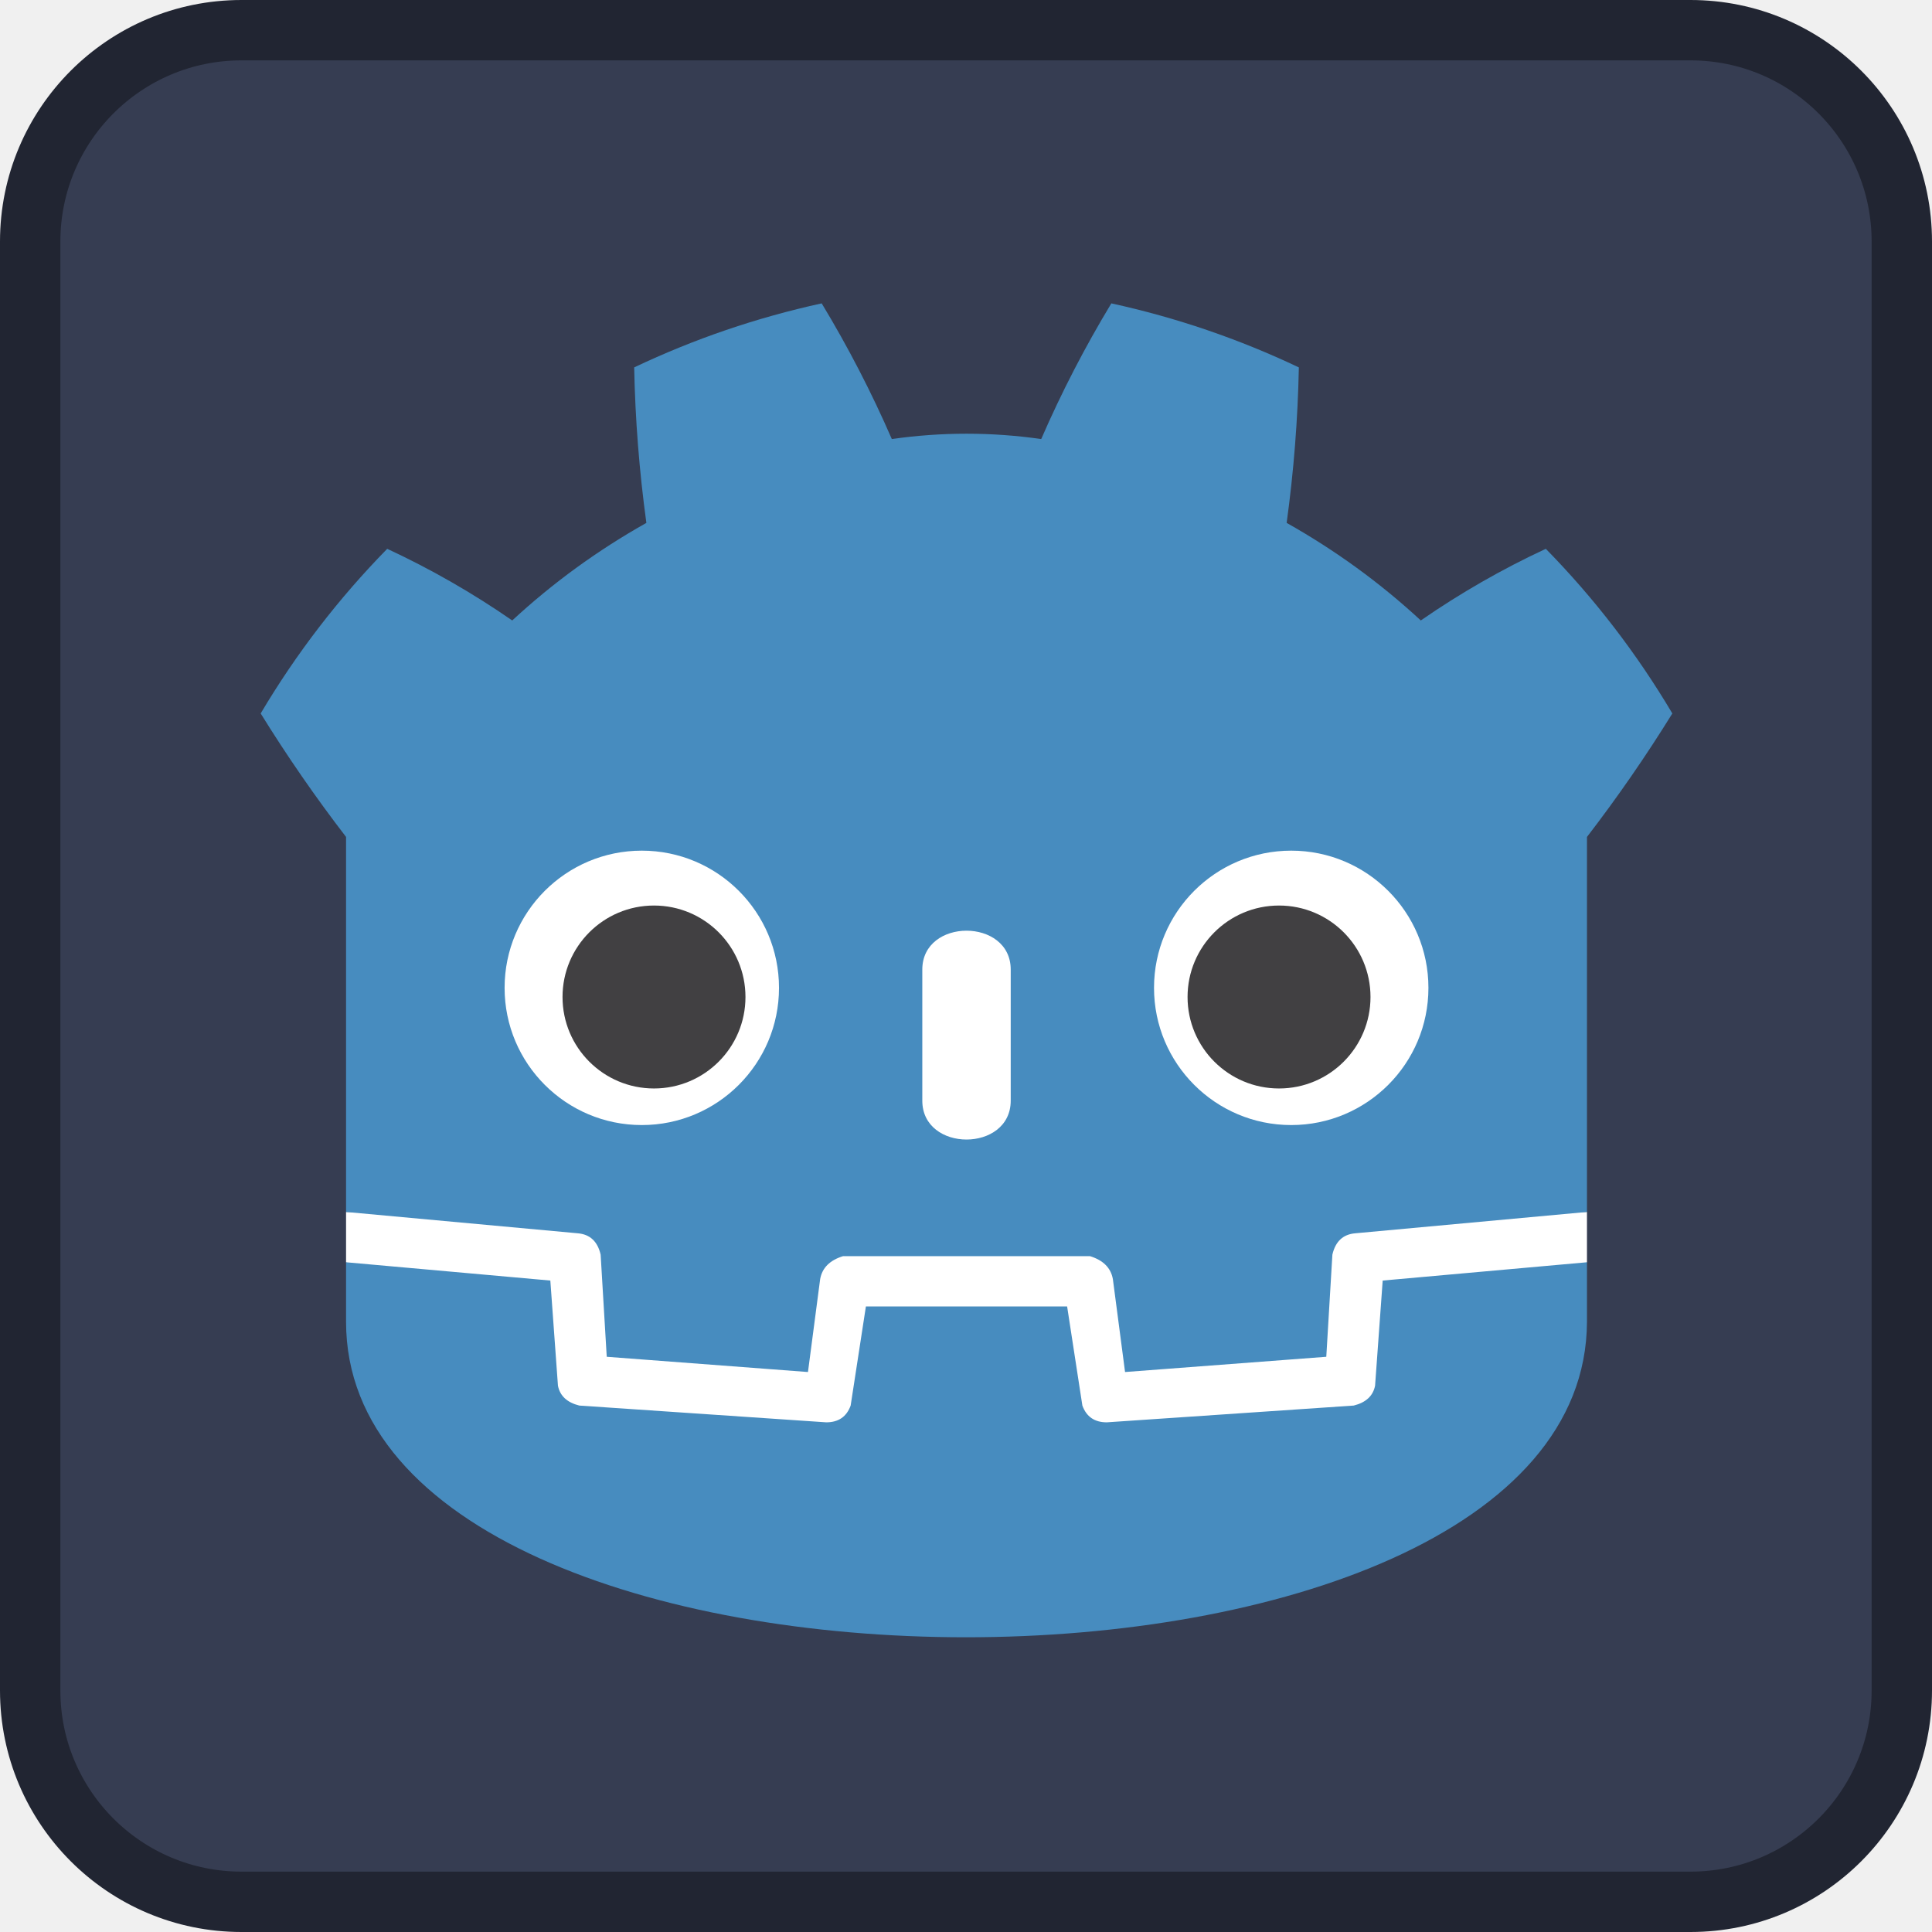
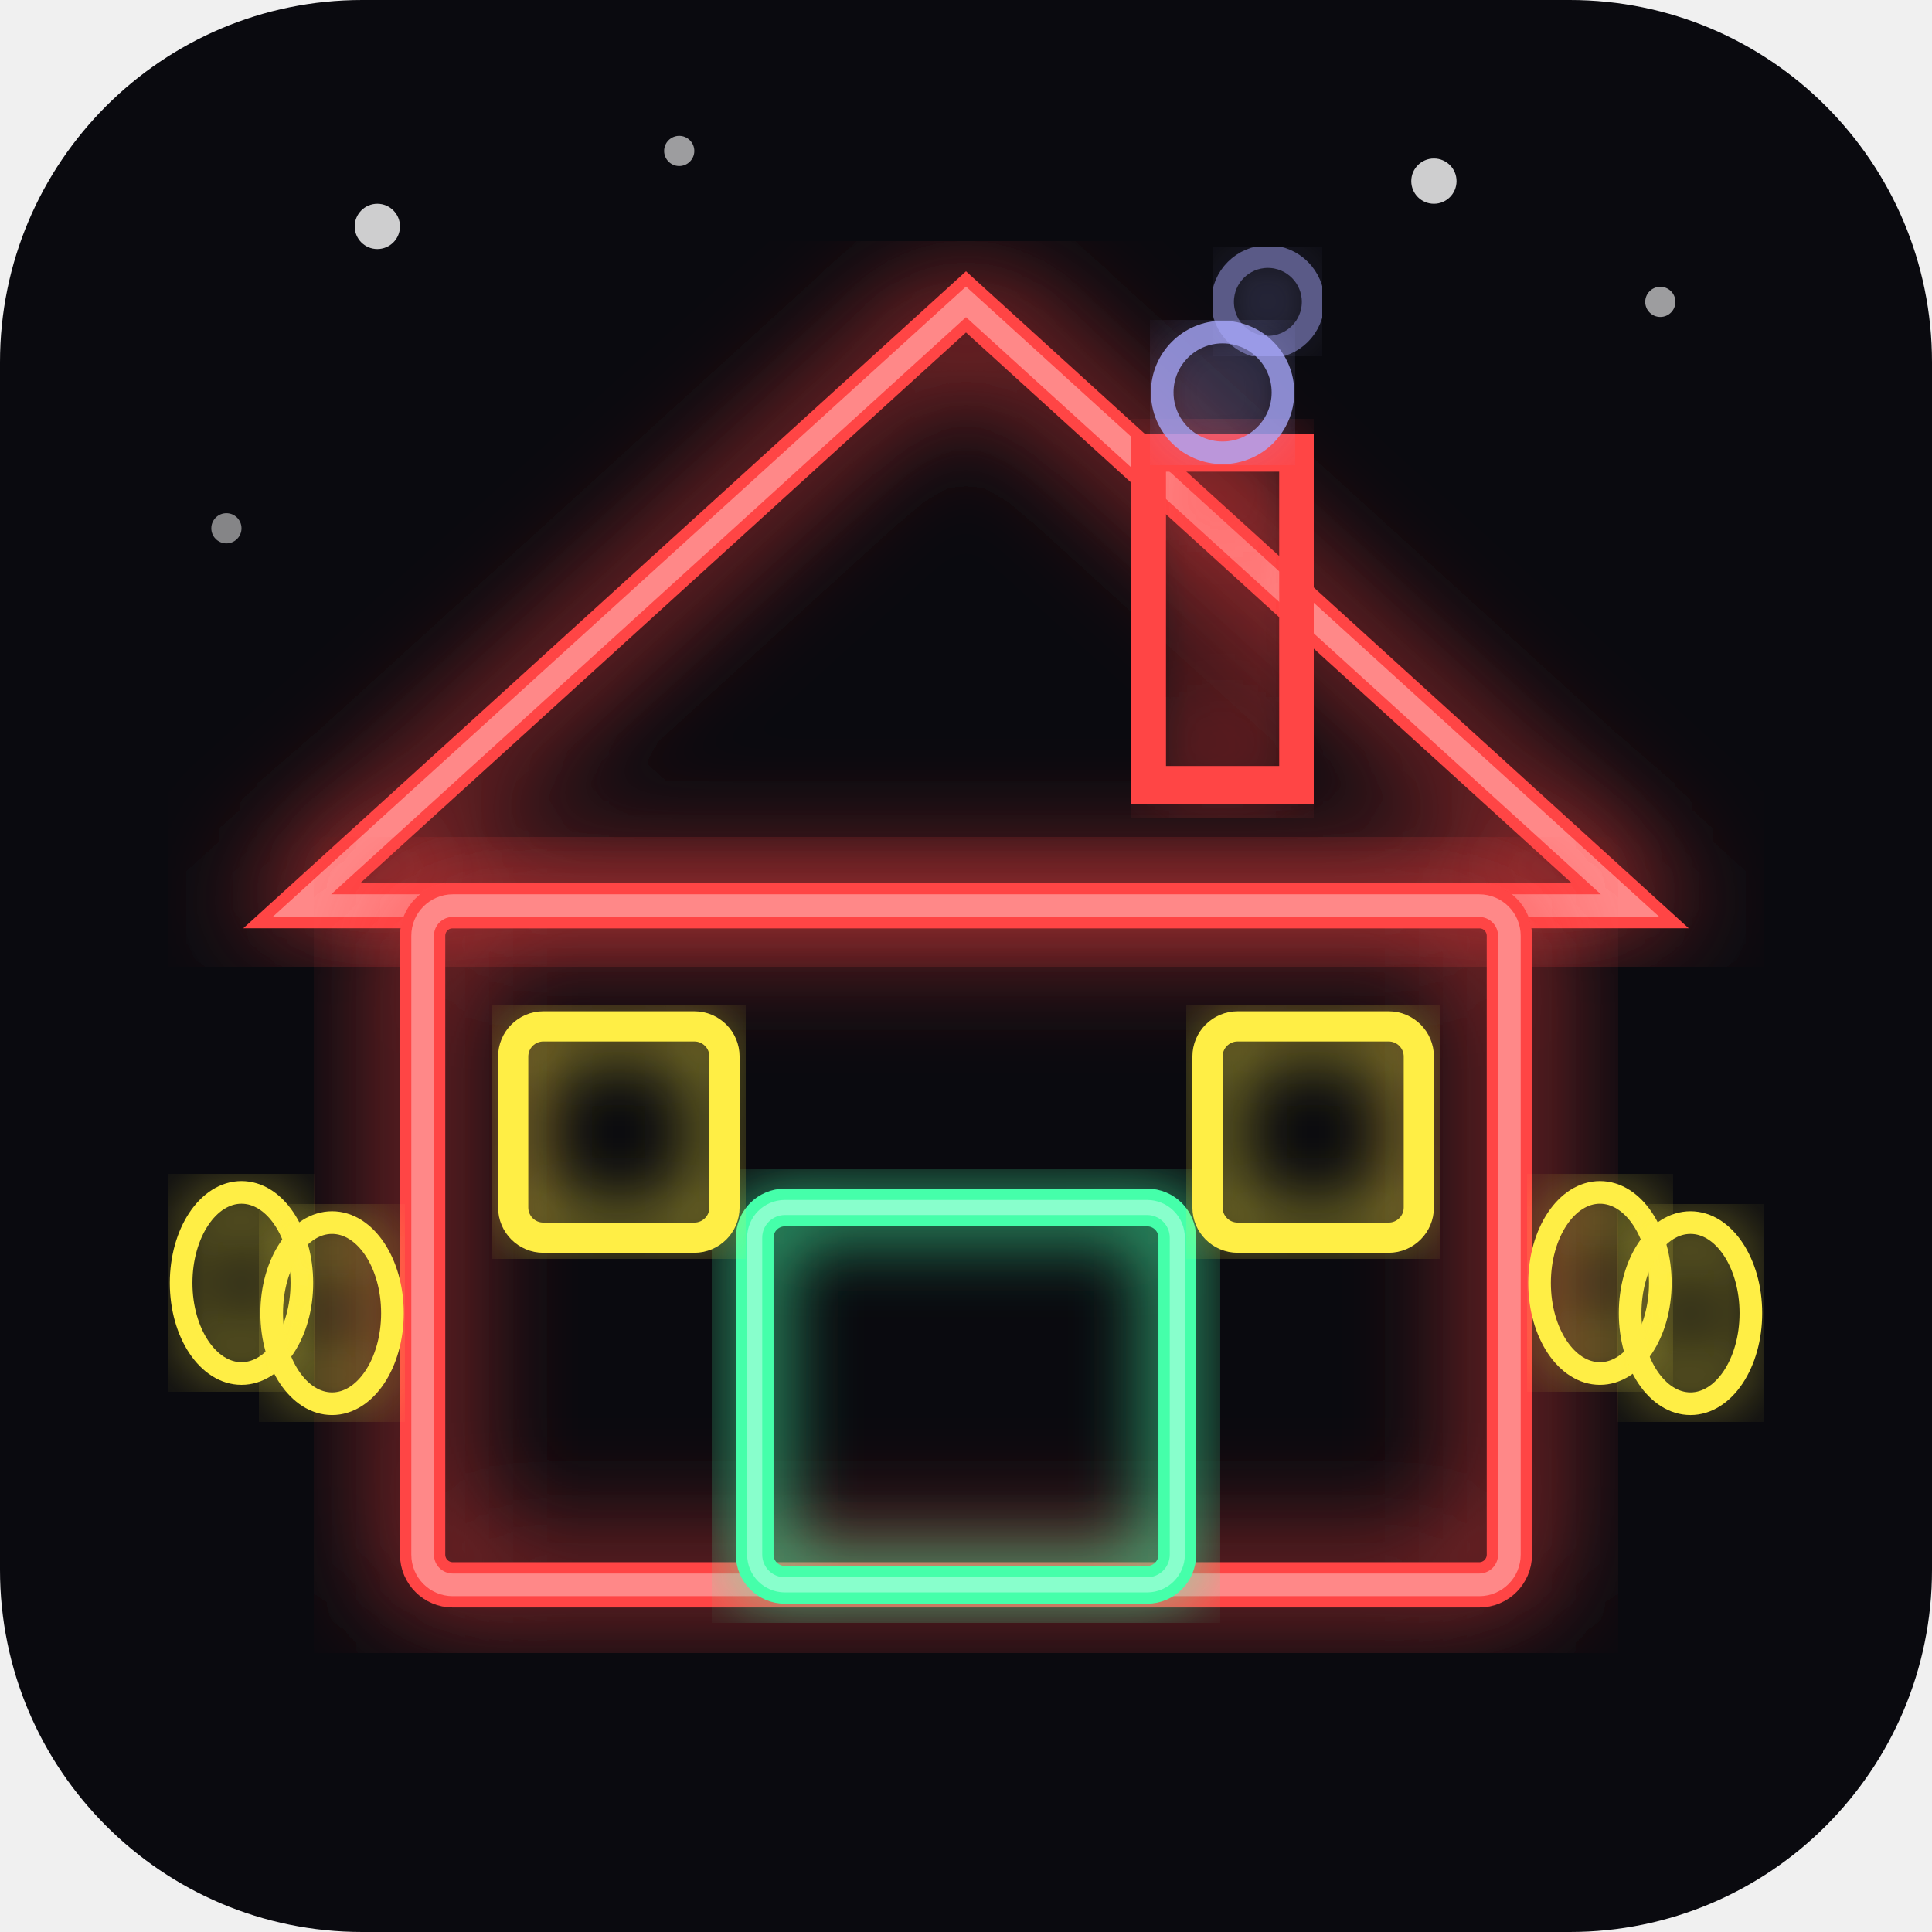
- <svg xmlns="http://www.w3.org/2000/svg" width="128" height="128">
-   <rect width="124" height="124" x="2" y="2" fill="#363d52" stroke="#212532" stroke-width="4" rx="14" />
-   <g fill="#fff" transform="translate(12.322 12.322)scale(.101)">
-     <path d="M105 673v33q407 354 814 0v-33z" />
-     <path fill="#478cbf" d="m105 673 152 14q12 1 15 14l4 67 132 10 8-61q2-11 15-15h162q13 4 15 15l8 61 132-10 4-67q3-13 15-14l152-14V427q30-39 56-81-35-59-83-108-43 20-82 47-40-37-88-64 7-51 8-102-59-28-123-42-26 43-46 89-49-7-98 0-20-46-46-89-64 14-123 42 1 51 8 102-48 27-88 64-39-27-82-47-48 49-83 108 26 42 56 81zm0 33v39c0 276 813 276 814 0v-39l-134 12-5 69q-2 10-14 13l-162 11q-12 0-16-11l-10-65H446l-10 65q-4 11-16 11l-162-11q-12-3-14-13l-5-69z" />
-     <path d="M483 600c0 34 58 34 58 0v-86c0-34-58-34-58 0z" />
-     <circle cx="725" cy="526" r="90" />
-     <circle cx="299" cy="526" r="90" />
-   </g>
-   <g fill="#414042" transform="translate(12.322 12.322)scale(.101)">
-     <circle cx="307" cy="532" r="60" />
-     <circle cx="717" cy="532" r="60" />
-   </g>
+ <svg xmlns="http://www.w3.org/2000/svg" viewBox="0 0 128 128">
+   <rect width="128" height="128" rx="24" fill="#0a0a0f" />
+   <defs>
+     <filter id="glow">
+       <feGaussianBlur stdDeviation="2.5" result="blur" />
+       <feMerge>
+         <feMergeNode in="blur" />
+         <feMergeNode in="SourceGraphic" />
+       </feMerge>
+     </filter>
+     <filter id="glow2">
+       <feGaussianBlur stdDeviation="4" result="blur" />
+       <feMerge>
+         <feMergeNode in="blur" />
+         <feMergeNode in="SourceGraphic" />
+       </feMerge>
+     </filter>
+   </defs>
+   <polygon points="20,60 64,20 108,60" fill="none" stroke="#ff4444" stroke-width="3" filter="url(#glow2)" />
+   <polygon points="20,60 64,20 108,60" fill="none" stroke="#ff8888" stroke-width="1.5" />
+   <rect x="28" y="60" width="72" height="45" rx="2" fill="none" stroke="#ff4444" stroke-width="3" filter="url(#glow2)" />
+   <rect x="28" y="60" width="72" height="45" rx="2" fill="none" stroke="#ff8888" stroke-width="1.5" />
+   <rect x="50" y="80" width="28" height="25" rx="2" fill="none" stroke="#44ffaa" stroke-width="2.5" filter="url(#glow)" />
+   <rect x="50" y="80" width="28" height="25" rx="2" fill="none" stroke="#88ffcc" stroke-width="1" />
+   <line x1="64" y1="80" x2="64" y2="105" stroke="#44ffaa" stroke-width="1.5" filter="url(#glow)" />
+   <rect x="34" y="68" width="14" height="14" rx="2" fill="none" stroke="#ffee44" stroke-width="2" filter="url(#glow)" />
+   <rect x="80" y="68" width="14" height="14" rx="2" fill="none" stroke="#ffee44" stroke-width="2" filter="url(#glow)" />
+   <rect x="76" y="30" width="10" height="22" fill="none" stroke="#ff4444" stroke-width="2.5" filter="url(#glow2)" />
+   <circle cx="81" cy="26" r="4" fill="none" stroke="#aaaaff" stroke-width="1.5" filter="url(#glow)" opacity="0.8" />
+   <circle cx="84" cy="20" r="3" fill="none" stroke="#aaaaff" stroke-width="1.5" filter="url(#glow)" opacity="0.5" />
+   <line x1="15" y1="105" x2="113" y2="105" stroke="#44ffaa" stroke-width="2" filter="url(#glow)" />
+   <line x1="16" y1="105" x2="16" y2="88" stroke="#ffee44" stroke-width="2" filter="url(#glow)" />
+   <ellipse cx="16" cy="85" rx="4" ry="6" fill="none" stroke="#ffee44" stroke-width="1.5" filter="url(#glow)" />
+   <line x1="22" y1="105" x2="22" y2="90" stroke="#ffee44" stroke-width="2" filter="url(#glow)" />
+   <ellipse cx="22" cy="87" rx="4" ry="6" fill="none" stroke="#ffee44" stroke-width="1.5" filter="url(#glow)" />
+   <line x1="106" y1="105" x2="106" y2="88" stroke="#ffee44" stroke-width="2" filter="url(#glow)" />
+   <ellipse cx="106" cy="85" rx="4" ry="6" fill="none" stroke="#ffee44" stroke-width="1.5" filter="url(#glow)" />
+   <line x1="112" y1="105" x2="112" y2="90" stroke="#ffee44" stroke-width="2" filter="url(#glow)" />
+   <ellipse cx="112" cy="87" rx="4" ry="6" fill="none" stroke="#ffee44" stroke-width="1.5" filter="url(#glow)" />
+   <circle cx="25" cy="15" r="1.5" fill="#ffffff" opacity="0.8" />
+   <circle cx="45" cy="10" r="1" fill="#ffffff" opacity="0.6" />
+   <circle cx="95" cy="12" r="1.5" fill="#ffffff" opacity="0.8" />
+   <circle cx="110" cy="20" r="1" fill="#ffffff" opacity="0.6" />
+   <circle cx="15" cy="35" r="1" fill="#ffffff" opacity="0.5" />
</svg>
